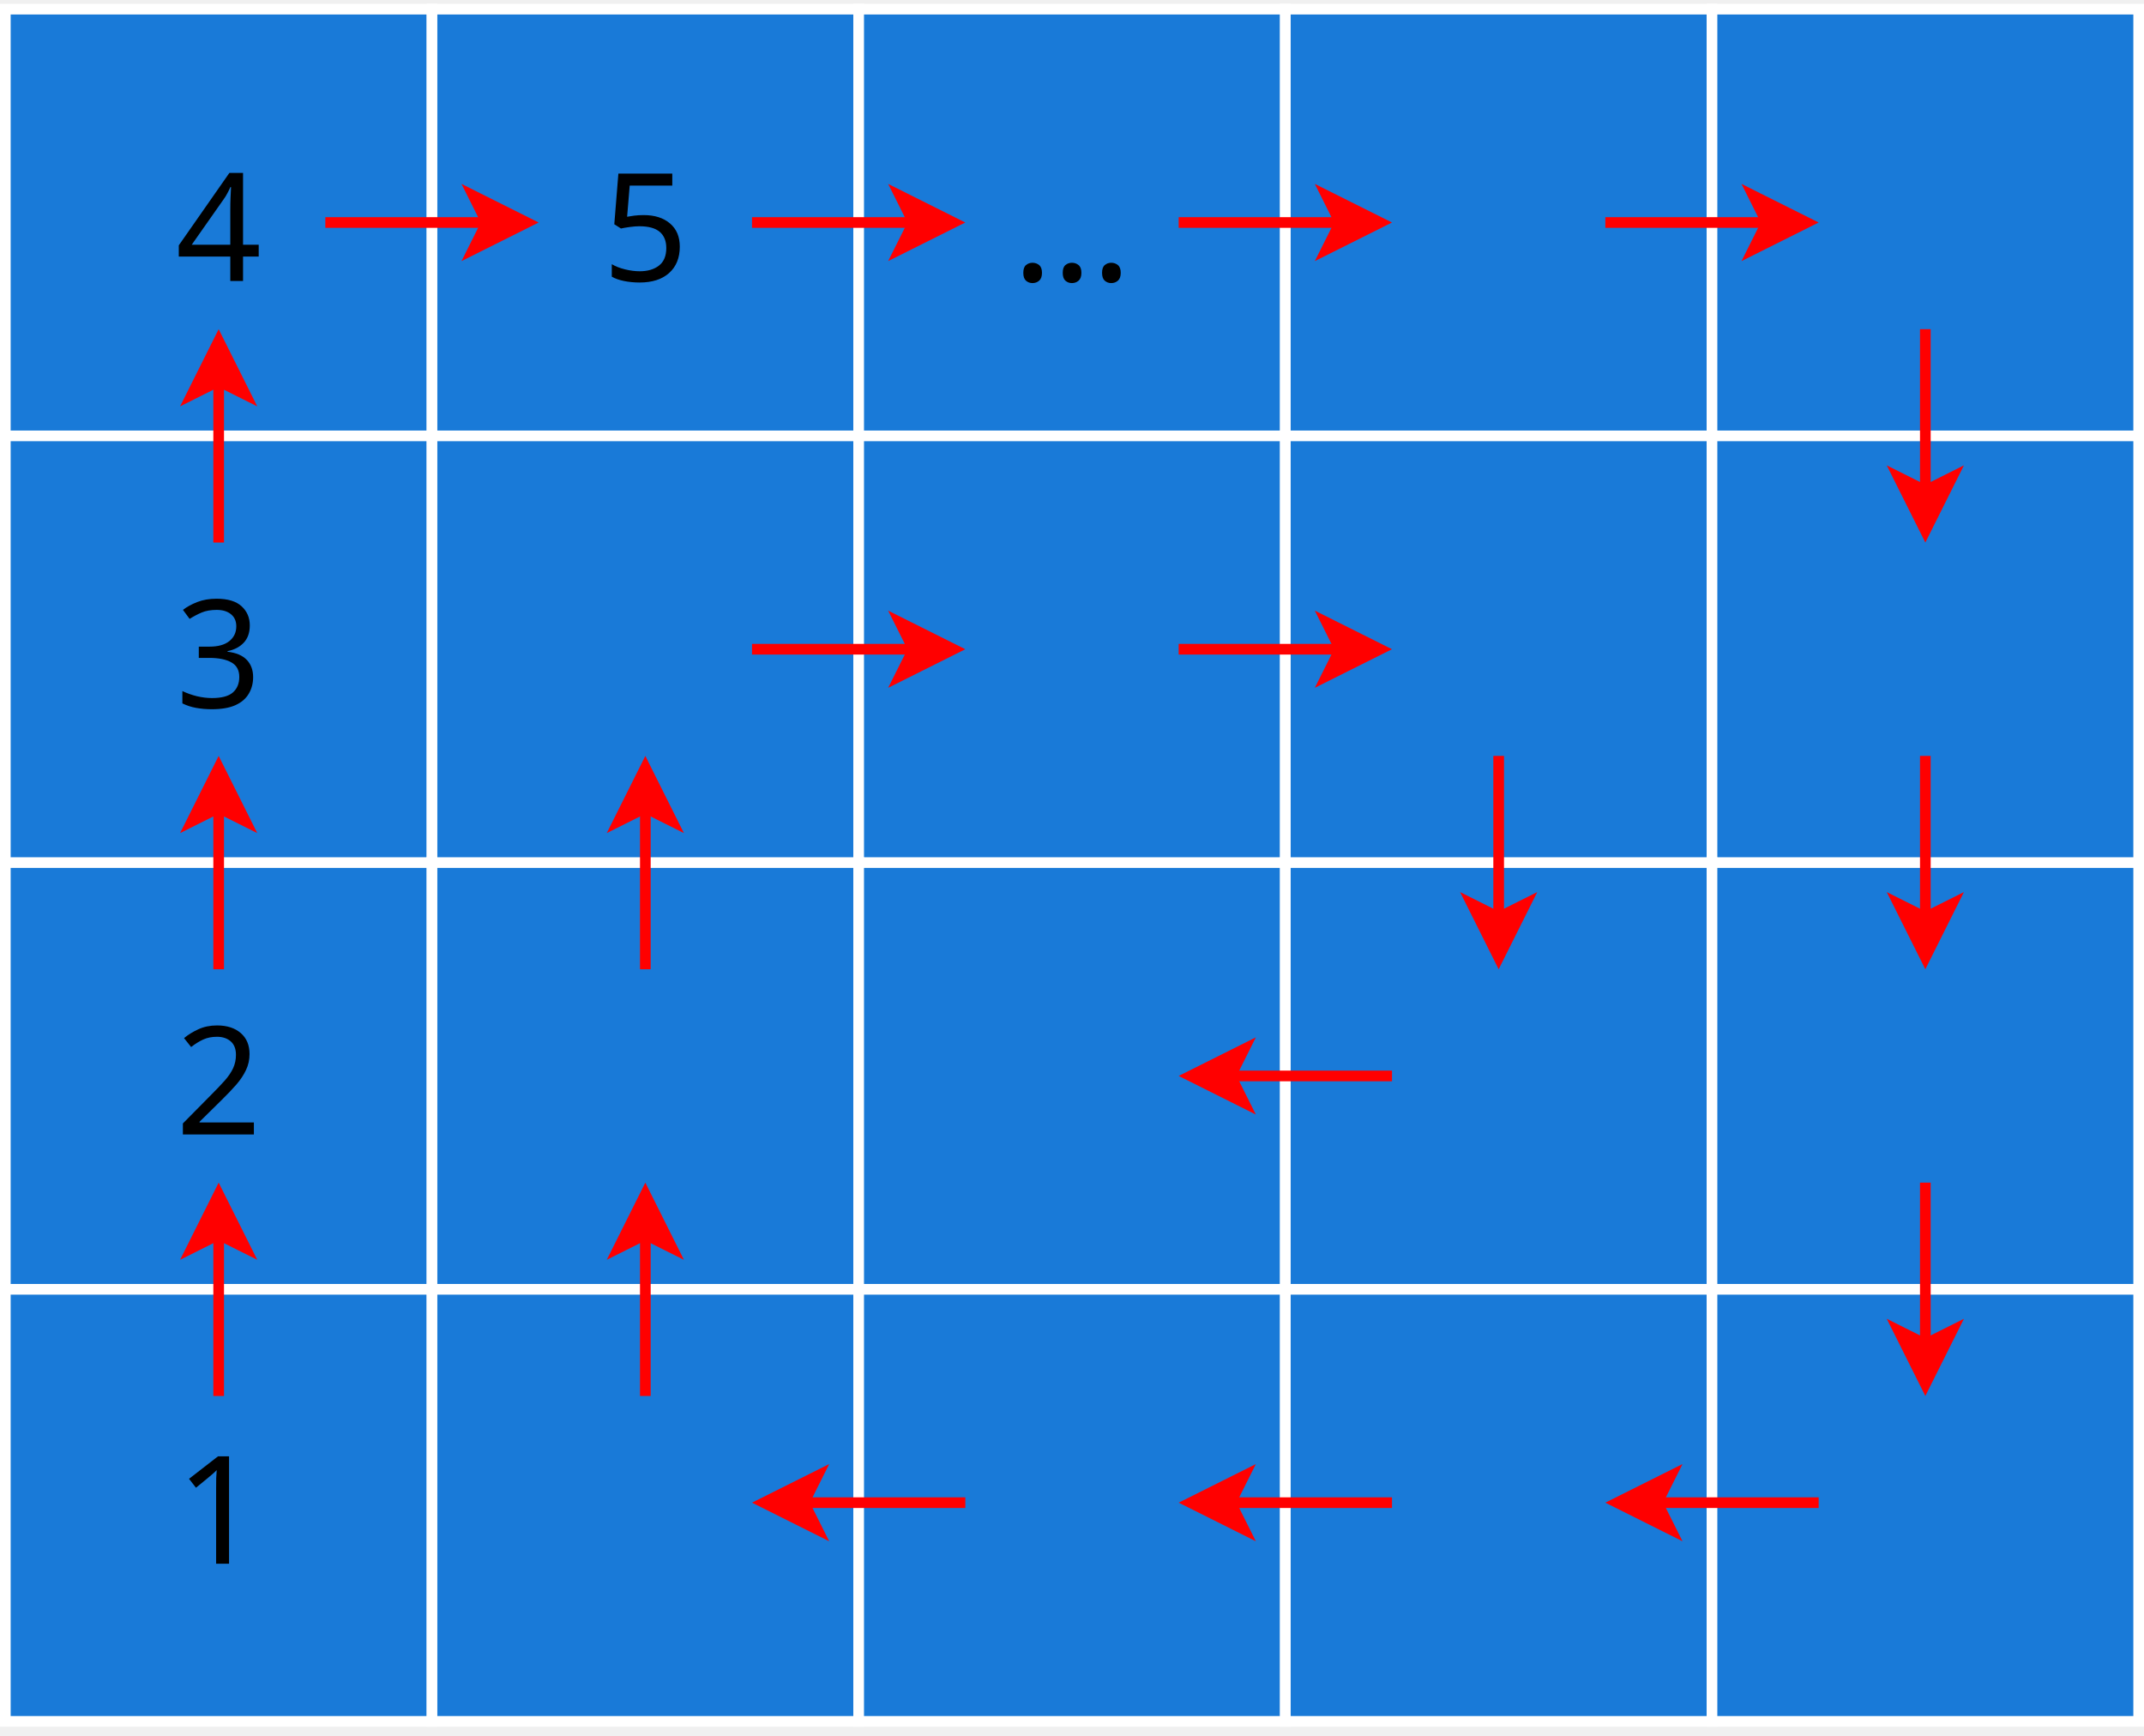
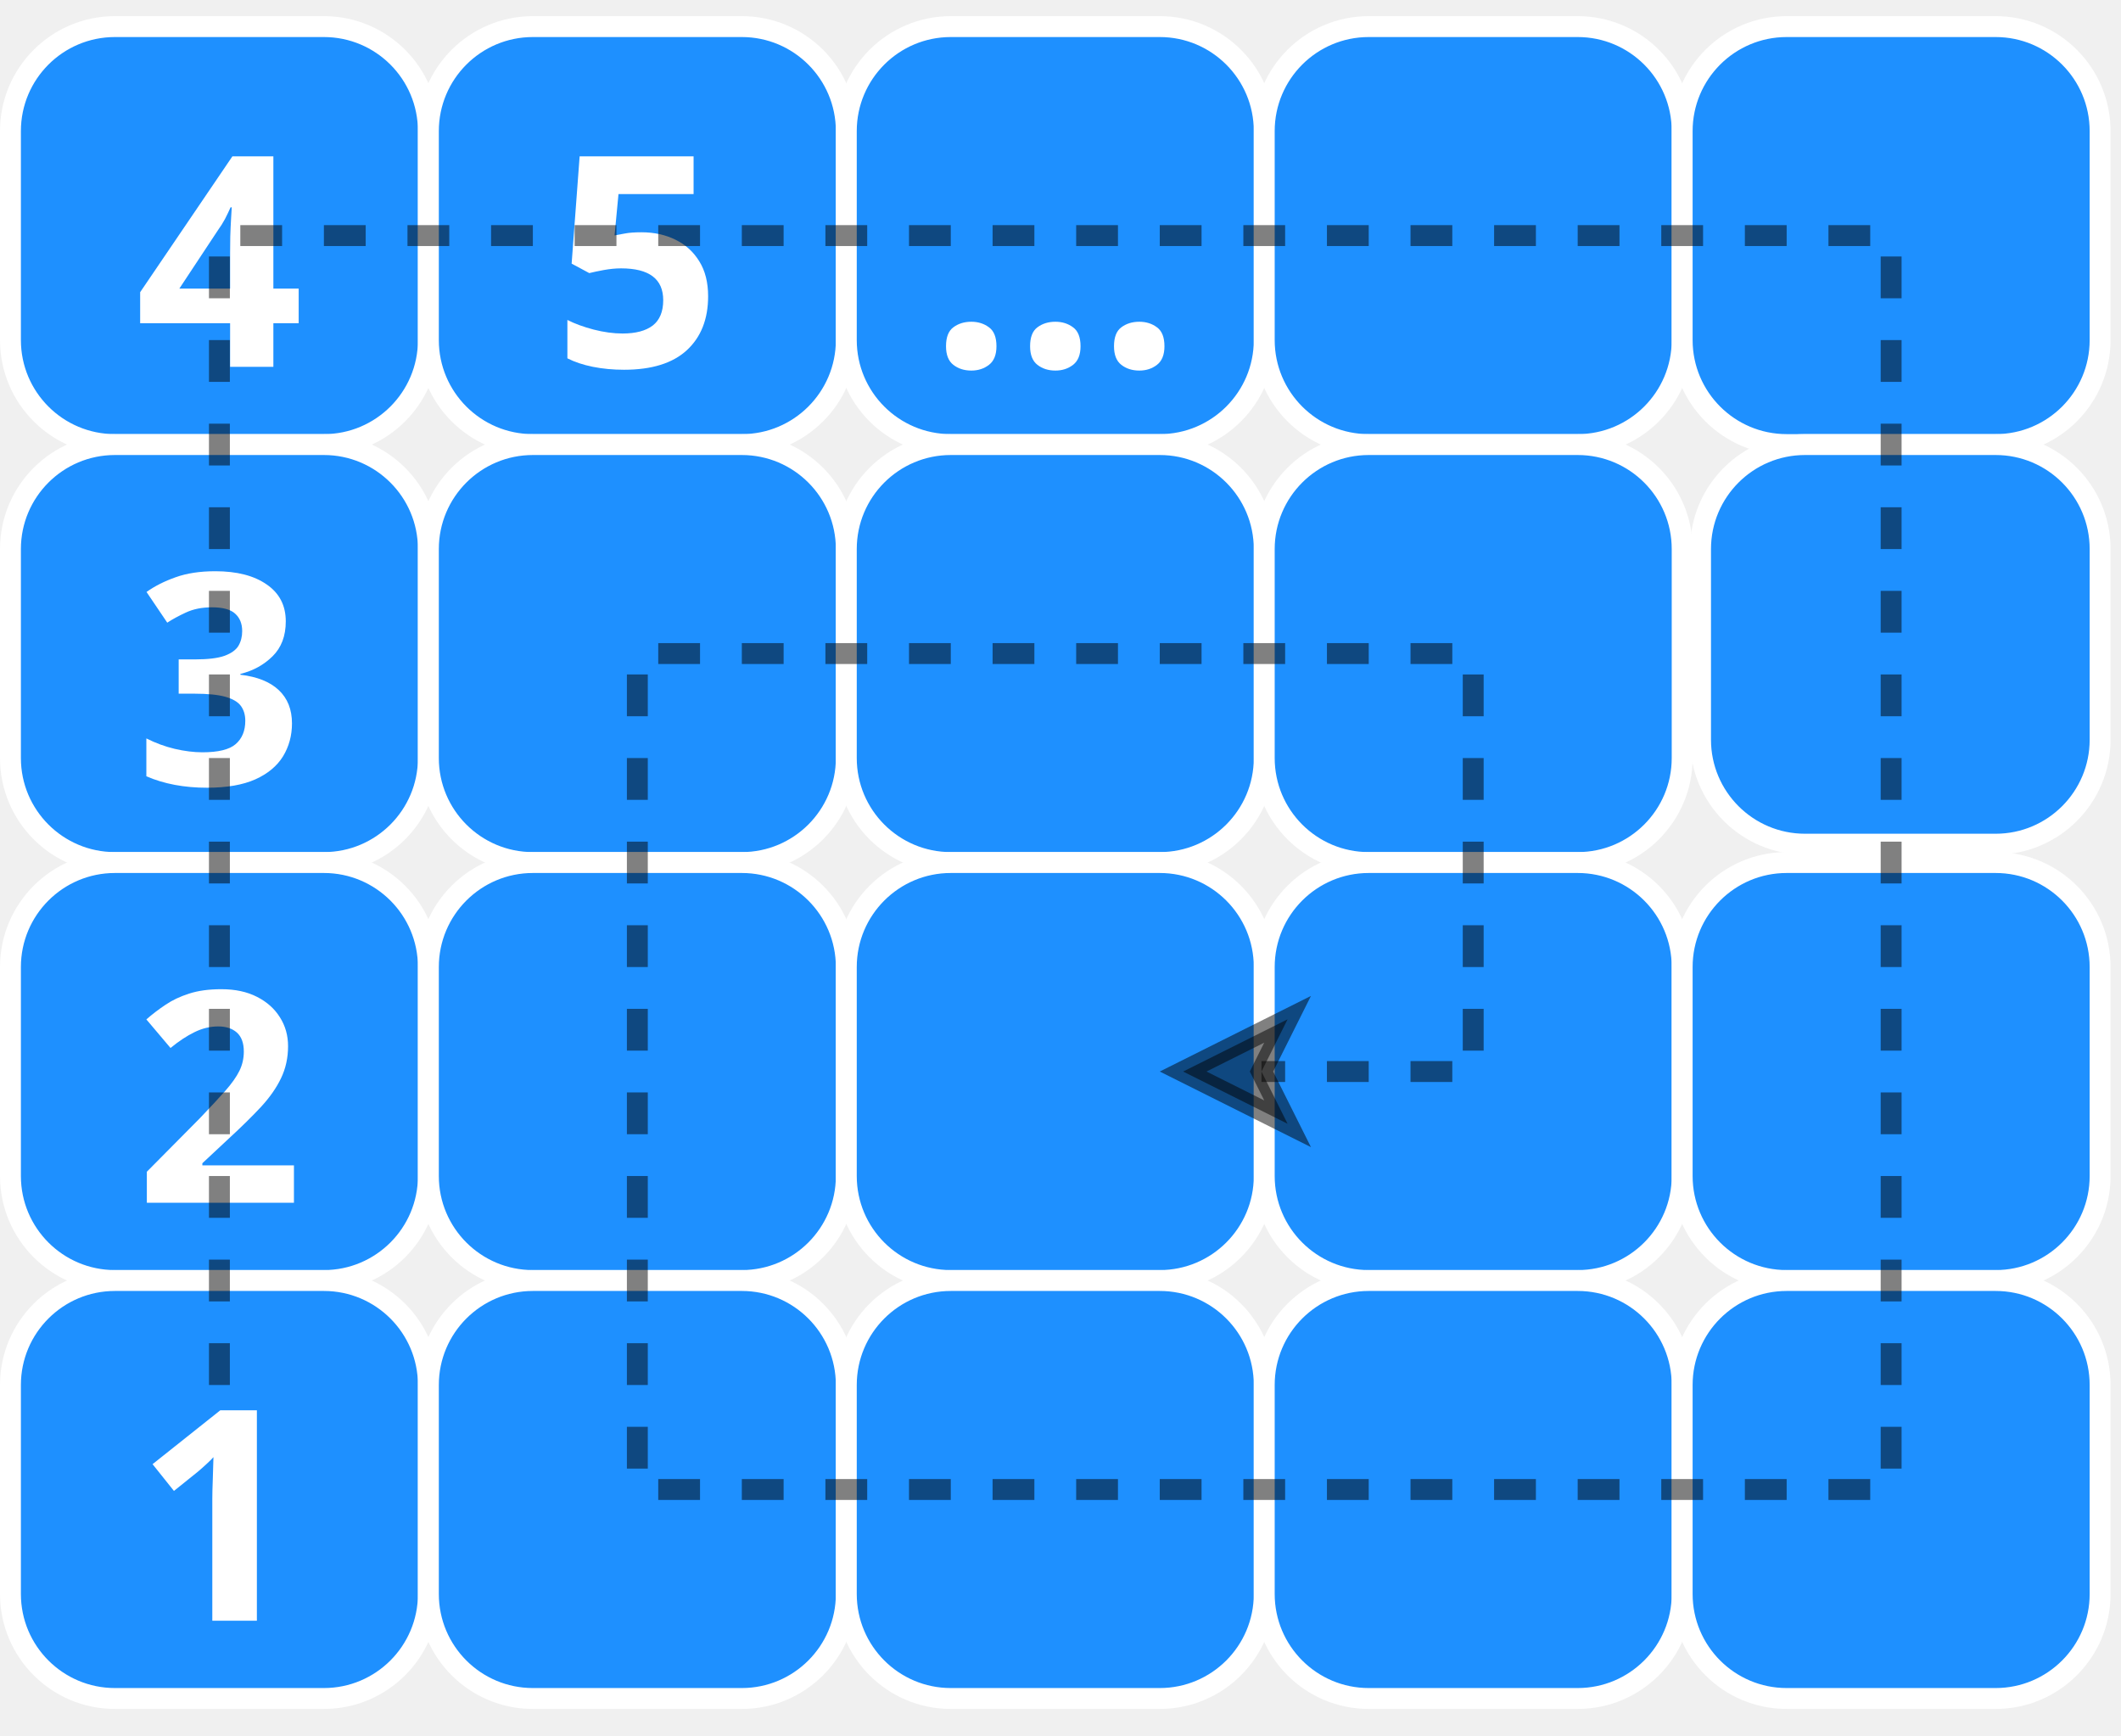
- <svg xmlns="http://www.w3.org/2000/svg" width="21cm" height="17cm" viewBox="199 199 402 324">
-   <defs />
+ <svg xmlns="http://www.w3.org/2000/svg" width="11cm" height="9cm" viewBox="699 199 203 163">
+   <g id="Background" />
+   <g id="Background" />
+   <g id="Background" />
  <g id="Background">
-     <rect style="fill: #197ad8; fill-opacity: 1; stroke-opacity: 1; stroke-width: 2; stroke: #ffffff" x="200" y="200" width="80" height="81" rx="0" ry="0" />
-     <rect style="fill: #197ad8; fill-opacity: 1; stroke-opacity: 1; stroke-width: 2; stroke: #ffffff" x="280" y="200" width="80" height="81" rx="0" ry="0" />
-     <rect style="fill: #197ad8; fill-opacity: 1; stroke-opacity: 1; stroke-width: 2; stroke: #ffffff" x="360" y="200" width="80" height="81" rx="0" ry="0" />
-     <rect style="fill: #197ad8; fill-opacity: 1; stroke-opacity: 1; stroke-width: 2; stroke: #ffffff" x="440" y="200" width="80" height="81" rx="0" ry="0" />
-     <rect style="fill: #197ad8; fill-opacity: 1; stroke-opacity: 1; stroke-width: 2; stroke: #ffffff" x="520" y="200" width="80" height="81" rx="0" ry="0" />
-     <rect style="fill: #197ad8; fill-opacity: 1; stroke-opacity: 1; stroke-width: 2; stroke: #ffffff" x="200" y="280" width="80" height="81" rx="0" ry="0" />
-     <rect style="fill: #197ad8; fill-opacity: 1; stroke-opacity: 1; stroke-width: 2; stroke: #ffffff" x="280" y="280" width="80" height="81" rx="0" ry="0" />
-     <rect style="fill: #197ad8; fill-opacity: 1; stroke-opacity: 1; stroke-width: 2; stroke: #ffffff" x="360" y="280" width="80" height="81" rx="0" ry="0" />
-     <rect style="fill: #197ad8; fill-opacity: 1; stroke-opacity: 1; stroke-width: 2; stroke: #ffffff" x="440" y="280" width="80" height="81" rx="0" ry="0" />
-     <rect style="fill: #197ad8; fill-opacity: 1; stroke-opacity: 1; stroke-width: 2; stroke: #ffffff" x="520" y="280" width="80" height="81" rx="0" ry="0" />
-     <rect style="fill: #197ad8; fill-opacity: 1; stroke-opacity: 1; stroke-width: 2; stroke: #ffffff" x="200" y="360" width="80" height="81" rx="0" ry="0" />
-     <rect style="fill: #197ad8; fill-opacity: 1; stroke-opacity: 1; stroke-width: 2; stroke: #ffffff" x="280" y="360" width="80" height="81" rx="0" ry="0" />
-     <rect style="fill: #197ad8; fill-opacity: 1; stroke-opacity: 1; stroke-width: 2; stroke: #ffffff" x="360" y="360" width="80" height="81" rx="0" ry="0" />
-     <rect style="fill: #197ad8; fill-opacity: 1; stroke-opacity: 1; stroke-width: 2; stroke: #ffffff" x="440" y="360" width="80" height="81" rx="0" ry="0" />
-     <rect style="fill: #197ad8; fill-opacity: 1; stroke-opacity: 1; stroke-width: 2; stroke: #ffffff" x="520" y="360" width="80" height="81" rx="0" ry="0" />
-     <rect style="fill: #197ad8; fill-opacity: 1; stroke-opacity: 1; stroke-width: 2; stroke: #ffffff" x="200" y="440" width="80" height="81" rx="0" ry="0" />
-     <rect style="fill: #197ad8; fill-opacity: 1; stroke-opacity: 1; stroke-width: 2; stroke: #ffffff" x="280" y="440" width="80" height="81" rx="0" ry="0" />
-     <rect style="fill: #197ad8; fill-opacity: 1; stroke-opacity: 1; stroke-width: 2; stroke: #ffffff" x="360" y="440" width="80" height="81" rx="0" ry="0" />
-     <rect style="fill: #197ad8; fill-opacity: 1; stroke-opacity: 1; stroke-width: 2; stroke: #ffffff" x="440" y="440" width="80" height="81" rx="0" ry="0" />
-     <rect style="fill: #197ad8; fill-opacity: 1; stroke-opacity: 1; stroke-width: 2; stroke: #ffffff" x="520" y="440" width="80" height="81" rx="0" ry="0" />
    <g>
-       <line style="fill: none; stroke-opacity: 1; stroke-width: 2; stroke: #ff0000" x1="240" y1="460" x2="240" y2="429.736" />
-       <polygon style="fill: #ff0000; fill-opacity: 1; stroke-opacity: 1; stroke-width: 2; stroke: #ff0000" fill-rule="evenodd" points="240,422.236 245,432.236 240,429.736 235,432.236 " />
+       <rect style="fill: #1e90ff; fill-opacity: 1; stroke-opacity: 1; stroke-width: 2; stroke: #ffffff" x="700" y="200" width="40" height="40" rx="10" ry="10" />
+       <text font-size="28.222" style="fill: #ffffff; fill-opacity: 1; stroke: none;text-anchor:middle;font-family:sans-serif;font-style:normal;font-weight:700" x="720" y="232.561">
+         <tspan x="720" y="232.561">4</tspan>
+       </text>
    </g>
    <g>
-       <line style="fill: none; stroke-opacity: 1; stroke-width: 2; stroke: #ff0000" x1="240" y1="380" x2="240" y2="349.736" />
-       <polygon style="fill: #ff0000; fill-opacity: 1; stroke-opacity: 1; stroke-width: 2; stroke: #ff0000" fill-rule="evenodd" points="240,342.236 245,352.236 240,349.736 235,352.236 " />
+       <rect style="fill: #1e90ff; fill-opacity: 1; stroke-opacity: 1; stroke-width: 2; stroke: #ffffff" x="740" y="200" width="40" height="40" rx="10" ry="10" />
+       <text font-size="28.222" style="fill: #ffffff; fill-opacity: 1; stroke: none;text-anchor:middle;font-family:sans-serif;font-style:normal;font-weight:700" x="760" y="232.561">
+         <tspan x="760" y="232.561">5</tspan>
+       </text>
    </g>
    <g>
-       <line style="fill: none; stroke-opacity: 1; stroke-width: 2; stroke: #ff0000" x1="240" y1="300" x2="240" y2="269.736" />
-       <polygon style="fill: #ff0000; fill-opacity: 1; stroke-opacity: 1; stroke-width: 2; stroke: #ff0000" fill-rule="evenodd" points="240,262.236 245,272.236 240,269.736 235,272.236 " />
+       <rect style="fill: #1e90ff; fill-opacity: 1; stroke-opacity: 1; stroke-width: 2; stroke: #ffffff" x="780" y="200" width="40" height="40" rx="10" ry="10" />
+       <text font-size="28.222" style="fill: #ffffff; fill-opacity: 1; stroke: none;text-anchor:middle;font-family:sans-serif;font-style:normal;font-weight:700" x="800" y="232.561">
+         <tspan x="800" y="232.561">…</tspan>
+       </text>
    </g>
    <g>
-       <line style="fill: none; stroke-opacity: 1; stroke-width: 2; stroke: #ff0000" x1="260" y1="240" x2="290.264" y2="240" />
-       <polygon style="fill: #ff0000; fill-opacity: 1; stroke-opacity: 1; stroke-width: 2; stroke: #ff0000" fill-rule="evenodd" points="297.764,240 287.764,245 290.264,240 287.764,235 " />
+       <rect style="fill: #1e90ff; fill-opacity: 1; stroke-opacity: 1; stroke-width: 2; stroke: #ffffff" x="820" y="200" width="40" height="40" rx="10" ry="10" />
+       <text font-size="28.222" style="fill: #ffffff; fill-opacity: 1; stroke: none;text-anchor:middle;font-family:sans-serif;font-style:normal;font-weight:700" x="840" y="232.561">
+         <tspan x="840" y="232.561" />
+       </text>
    </g>
    <g>
-       <line style="fill: none; stroke-opacity: 1; stroke-width: 2; stroke: #ff0000" x1="340" y1="240" x2="370.264" y2="240" />
-       <polygon style="fill: #ff0000; fill-opacity: 1; stroke-opacity: 1; stroke-width: 2; stroke: #ff0000" fill-rule="evenodd" points="377.764,240 367.764,245 370.264,240 367.764,235 " />
+       <rect style="fill: #1e90ff; fill-opacity: 1; stroke-opacity: 1; stroke-width: 2; stroke: #ffffff" x="860" y="200" width="40" height="40" rx="10" ry="10" />
+       <text font-size="28.222" style="fill: #ffffff; fill-opacity: 1; stroke: none;text-anchor:middle;font-family:sans-serif;font-style:normal;font-weight:700" x="880" y="232.561">
+         <tspan x="880" y="232.561" />
+       </text>
    </g>
    <g>
-       <line style="fill: none; stroke-opacity: 1; stroke-width: 2; stroke: #ff0000" x1="420" y1="240" x2="450.264" y2="240" />
-       <polygon style="fill: #ff0000; fill-opacity: 1; stroke-opacity: 1; stroke-width: 2; stroke: #ff0000" fill-rule="evenodd" points="457.764,240 447.764,245 450.264,240 447.764,235 " />
+       <rect style="fill: #1e90ff; fill-opacity: 1; stroke-opacity: 1; stroke-width: 2; stroke: #ffffff" x="700" y="240" width="40" height="40" rx="10" ry="10" />
+       <text font-size="28.222" style="fill: #ffffff; fill-opacity: 1; stroke: none;text-anchor:middle;font-family:sans-serif;font-style:normal;font-weight:700" x="720" y="272.561">
+         <tspan x="720" y="272.561">3</tspan>
+       </text>
    </g>
    <g>
-       <line style="fill: none; stroke-opacity: 1; stroke-width: 2; stroke: #ff0000" x1="500" y1="240" x2="530.264" y2="240" />
-       <polygon style="fill: #ff0000; fill-opacity: 1; stroke-opacity: 1; stroke-width: 2; stroke: #ff0000" fill-rule="evenodd" points="537.764,240 527.764,245 530.264,240 527.764,235 " />
+       <rect style="fill: #1e90ff; fill-opacity: 1; stroke-opacity: 1; stroke-width: 2; stroke: #ffffff" x="740" y="240" width="40" height="40" rx="10" ry="10" />
+       <text font-size="28.222" style="fill: #ffffff; fill-opacity: 1; stroke: none;text-anchor:middle;font-family:sans-serif;font-style:normal;font-weight:700" x="760" y="272.561">
+         <tspan x="760" y="272.561" />
+       </text>
    </g>
    <g>
-       <line style="fill: none; stroke-opacity: 1; stroke-width: 2; stroke: #ff0000" x1="560" y1="260" x2="560" y2="290.264" />
-       <polygon style="fill: #ff0000; fill-opacity: 1; stroke-opacity: 1; stroke-width: 2; stroke: #ff0000" fill-rule="evenodd" points="560,297.764 555,287.764 560,290.264 565,287.764 " />
+       <rect style="fill: #1e90ff; fill-opacity: 1; stroke-opacity: 1; stroke-width: 2; stroke: #ffffff" x="780" y="240" width="40" height="40" rx="10" ry="10" />
+       <text font-size="28.222" style="fill: #ffffff; fill-opacity: 1; stroke: none;text-anchor:middle;font-family:sans-serif;font-style:normal;font-weight:700" x="800" y="272.561">
+         <tspan x="800" y="272.561" />
+       </text>
    </g>
    <g>
-       <line style="fill: none; stroke-opacity: 1; stroke-width: 2; stroke: #ff0000" x1="560" y1="340" x2="560" y2="370.264" />
-       <polygon style="fill: #ff0000; fill-opacity: 1; stroke-opacity: 1; stroke-width: 2; stroke: #ff0000" fill-rule="evenodd" points="560,377.764 555,367.764 560,370.264 565,367.764 " />
+       <rect style="fill: #1e90ff; fill-opacity: 1; stroke-opacity: 1; stroke-width: 2; stroke: #ffffff" x="820" y="240" width="40" height="40" rx="10" ry="10" />
+       <text font-size="28.222" style="fill: #ffffff; fill-opacity: 1; stroke: none;text-anchor:middle;font-family:sans-serif;font-style:normal;font-weight:700" x="840" y="272.561">
+         <tspan x="840" y="272.561" />
+       </text>
    </g>
    <g>
-       <line style="fill: none; stroke-opacity: 1; stroke-width: 2; stroke: #ff0000" x1="560" y1="420" x2="560" y2="450.264" />
-       <polygon style="fill: #ff0000; fill-opacity: 1; stroke-opacity: 1; stroke-width: 2; stroke: #ff0000" fill-rule="evenodd" points="560,457.764 555,447.764 560,450.264 565,447.764 " />
+       <rect style="fill: #1e90ff; fill-opacity: 1; stroke-opacity: 1; stroke-width: 2; stroke: #ffffff" x="861.758" y="240" width="38.243" height="38.243" rx="10" ry="10" />
+       <text font-size="28.222" style="fill: #ffffff; fill-opacity: 1; stroke: none;text-anchor:middle;font-family:sans-serif;font-style:normal;font-weight:700" x="880.879" y="271.682">
+         <tspan x="880.879" y="271.682" />
+       </text>
    </g>
    <g>
-       <line style="fill: none; stroke-opacity: 1; stroke-width: 2; stroke: #ff0000" x1="540" y1="480" x2="509.736" y2="480" />
-       <polygon style="fill: #ff0000; fill-opacity: 1; stroke-opacity: 1; stroke-width: 2; stroke: #ff0000" fill-rule="evenodd" points="502.236,480 512.236,475 509.736,480 512.236,485 " />
+       <rect style="fill: #1e90ff; fill-opacity: 1; stroke-opacity: 1; stroke-width: 2; stroke: #ffffff" x="700" y="280" width="40" height="40" rx="10" ry="10" />
+       <text font-size="28.222" style="fill: #ffffff; fill-opacity: 1; stroke: none;text-anchor:middle;font-family:sans-serif;font-style:normal;font-weight:700" x="720" y="312.561">
+         <tspan x="720" y="312.561">2</tspan>
+       </text>
    </g>
    <g>
-       <line style="fill: none; stroke-opacity: 1; stroke-width: 2; stroke: #ff0000" x1="460" y1="480" x2="429.736" y2="480" />
-       <polygon style="fill: #ff0000; fill-opacity: 1; stroke-opacity: 1; stroke-width: 2; stroke: #ff0000" fill-rule="evenodd" points="422.236,480 432.236,475 429.736,480 432.236,485 " />
+       <rect style="fill: #1e90ff; fill-opacity: 1; stroke-opacity: 1; stroke-width: 2; stroke: #ffffff" x="740" y="280" width="40" height="40" rx="10" ry="10" />
+       <text font-size="28.222" style="fill: #ffffff; fill-opacity: 1; stroke: none;text-anchor:middle;font-family:sans-serif;font-style:normal;font-weight:700" x="760" y="312.561">
+         <tspan x="760" y="312.561" />
+       </text>
    </g>
    <g>
-       <line style="fill: none; stroke-opacity: 1; stroke-width: 2; stroke: #ff0000" x1="380" y1="480" x2="349.736" y2="480" />
-       <polygon style="fill: #ff0000; fill-opacity: 1; stroke-opacity: 1; stroke-width: 2; stroke: #ff0000" fill-rule="evenodd" points="342.236,480 352.236,475 349.736,480 352.236,485 " />
+       <rect style="fill: #1e90ff; fill-opacity: 1; stroke-opacity: 1; stroke-width: 2; stroke: #ffffff" x="780" y="280" width="40" height="40" rx="10" ry="10" />
+       <text font-size="28.222" style="fill: #ffffff; fill-opacity: 1; stroke: none;text-anchor:middle;font-family:sans-serif;font-style:normal;font-weight:700" x="800" y="312.561">
+         <tspan x="800" y="312.561" />
+       </text>
    </g>
    <g>
-       <line style="fill: none; stroke-opacity: 1; stroke-width: 2; stroke: #ff0000" x1="320" y1="460" x2="320" y2="429.736" />
-       <polygon style="fill: #ff0000; fill-opacity: 1; stroke-opacity: 1; stroke-width: 2; stroke: #ff0000" fill-rule="evenodd" points="320,422.236 325,432.236 320,429.736 315,432.236 " />
+       <rect style="fill: #1e90ff; fill-opacity: 1; stroke-opacity: 1; stroke-width: 2; stroke: #ffffff" x="820" y="280" width="40" height="40" rx="10" ry="10" />
+       <text font-size="28.222" style="fill: #ffffff; fill-opacity: 1; stroke: none;text-anchor:middle;font-family:sans-serif;font-style:normal;font-weight:700" x="840" y="312.561">
+         <tspan x="840" y="312.561" />
+       </text>
    </g>
    <g>
-       <line style="fill: none; stroke-opacity: 1; stroke-width: 2; stroke: #ff0000" x1="320" y1="380" x2="320" y2="349.736" />
-       <polygon style="fill: #ff0000; fill-opacity: 1; stroke-opacity: 1; stroke-width: 2; stroke: #ff0000" fill-rule="evenodd" points="320,342.236 325,352.236 320,349.736 315,352.236 " />
+       <rect style="fill: #1e90ff; fill-opacity: 1; stroke-opacity: 1; stroke-width: 2; stroke: #ffffff" x="860" y="280" width="40" height="40" rx="10" ry="10" />
+       <text font-size="28.222" style="fill: #ffffff; fill-opacity: 1; stroke: none;text-anchor:middle;font-family:sans-serif;font-style:normal;font-weight:700" x="880" y="312.561">
+         <tspan x="880" y="312.561" />
+       </text>
    </g>
    <g>
-       <line style="fill: none; stroke-opacity: 1; stroke-width: 2; stroke: #ff0000" x1="340" y1="320" x2="370.264" y2="320" />
-       <polygon style="fill: #ff0000; fill-opacity: 1; stroke-opacity: 1; stroke-width: 2; stroke: #ff0000" fill-rule="evenodd" points="377.764,320 367.764,325 370.264,320 367.764,315 " />
+       <rect style="fill: #1e90ff; fill-opacity: 1; stroke-opacity: 1; stroke-width: 2; stroke: #ffffff" x="700" y="320" width="40" height="40" rx="10" ry="10" />
+       <text font-size="28.222" style="fill: #ffffff; fill-opacity: 1; stroke: none;text-anchor:middle;font-family:sans-serif;font-style:normal;font-weight:700" x="720" y="352.561">
+         <tspan x="720" y="352.561">1</tspan>
+       </text>
    </g>
    <g>
-       <line style="fill: none; stroke-opacity: 1; stroke-width: 2; stroke: #ff0000" x1="420" y1="320" x2="450.264" y2="320" />
-       <polygon style="fill: #ff0000; fill-opacity: 1; stroke-opacity: 1; stroke-width: 2; stroke: #ff0000" fill-rule="evenodd" points="457.764,320 447.764,325 450.264,320 447.764,315 " />
+       <rect style="fill: #1e90ff; fill-opacity: 1; stroke-opacity: 1; stroke-width: 2; stroke: #ffffff" x="740" y="320" width="40" height="40" rx="10" ry="10" />
+       <text font-size="28.222" style="fill: #ffffff; fill-opacity: 1; stroke: none;text-anchor:middle;font-family:sans-serif;font-style:normal;font-weight:700" x="760" y="352.561">
+         <tspan x="760" y="352.561" />
+       </text>
    </g>
    <g>
-       <line style="fill: none; stroke-opacity: 1; stroke-width: 2; stroke: #ff0000" x1="480" y1="340" x2="480" y2="370.264" />
-       <polygon style="fill: #ff0000; fill-opacity: 1; stroke-opacity: 1; stroke-width: 2; stroke: #ff0000" fill-rule="evenodd" points="480,377.764 475,367.764 480,370.264 485,367.764 " />
+       <rect style="fill: #1e90ff; fill-opacity: 1; stroke-opacity: 1; stroke-width: 2; stroke: #ffffff" x="780" y="320" width="40" height="40" rx="10" ry="10" />
+       <text font-size="28.222" style="fill: #ffffff; fill-opacity: 1; stroke: none;text-anchor:middle;font-family:sans-serif;font-style:normal;font-weight:700" x="800" y="352.561">
+         <tspan x="800" y="352.561" />
+       </text>
    </g>
    <g>
-       <line style="fill: none; stroke-opacity: 1; stroke-width: 2; stroke: #ff0000" x1="460" y1="400" x2="429.736" y2="400" />
-       <polygon style="fill: #ff0000; fill-opacity: 1; stroke-opacity: 1; stroke-width: 2; stroke: #ff0000" fill-rule="evenodd" points="422.236,400 432.236,395 429.736,400 432.236,405 " />
+       <rect style="fill: #1e90ff; fill-opacity: 1; stroke-opacity: 1; stroke-width: 2; stroke: #ffffff" x="820" y="320" width="40" height="40" rx="10" ry="10" />
+       <text font-size="28.222" style="fill: #ffffff; fill-opacity: 1; stroke: none;text-anchor:middle;font-family:sans-serif;font-style:normal;font-weight:700" x="840" y="352.561">
+         <tspan x="840" y="352.561" />
+       </text>
    </g>
-     <text font-size="28.222" style="fill: #000000; fill-opacity: 1; stroke: none;text-anchor:middle;font-family:sans-serif;font-style:normal;font-weight:normal" x="240" y="491.45">
-       <tspan x="240" y="491.45">1</tspan>
-     </text>
-     <text font-size="28.222" style="fill: #000000; fill-opacity: 1; stroke: none;text-anchor:middle;font-family:sans-serif;font-style:normal;font-weight:normal" x="240" y="410.969">
-       <tspan x="240" y="410.969">2</tspan>
-     </text>
-     <text font-size="28.222" style="fill: #000000; fill-opacity: 1; stroke: none;text-anchor:middle;font-family:sans-serif;font-style:normal;font-weight:normal" x="240" y="330.969">
-       <tspan x="240" y="330.969">3</tspan>
-     </text>
-     <text font-size="28.222" style="fill: #000000; fill-opacity: 1; stroke: none;text-anchor:middle;font-family:sans-serif;font-style:normal;font-weight:normal" x="240" y="250.969">
-       <tspan x="240" y="250.969">4</tspan>
-     </text>
-     <text font-size="28.222" style="fill: #000000; fill-opacity: 1; stroke: none;text-anchor:middle;font-family:sans-serif;font-style:normal;font-weight:normal" x="320" y="250.969">
-       <tspan x="320" y="250.969">5</tspan>
-     </text>
-     <text font-size="28.222" style="fill: #000000; fill-opacity: 1; stroke: none;text-anchor:middle;font-family:sans-serif;font-style:normal;font-weight:normal" x="400" y="250.969">
-       <tspan x="400" y="250.969">…</tspan>
-     </text>
+     <g>
+       <rect style="fill: #1e90ff; fill-opacity: 1; stroke-opacity: 1; stroke-width: 2; stroke: #ffffff" x="860" y="320" width="40" height="40" rx="10" ry="10" />
+       <text font-size="28.222" style="fill: #ffffff; fill-opacity: 1; stroke: none;text-anchor:middle;font-family:sans-serif;font-style:normal;font-weight:700" x="880" y="352.561">
+         <tspan x="880" y="352.561" />
+       </text>
+     </g>
+     <g>
+       <polyline style="fill: none; stroke-opacity: 0.498; stroke-width: 2; stroke-dasharray: 4; stroke: #000000" points="720,330 720,220 796.827,220 796.827,220 880,220 880,340 760,340 760,260 840,260 840,300 819.736,300 " />
+       <polygon style="fill: #000000; fill-opacity: 0.498; stroke-opacity: 0.498; stroke-width: 2; stroke: #000000" fill-rule="evenodd" points="812.236,300 822.236,295 819.736,300 822.236,305 " />
+     </g>
  </g>
</svg>
